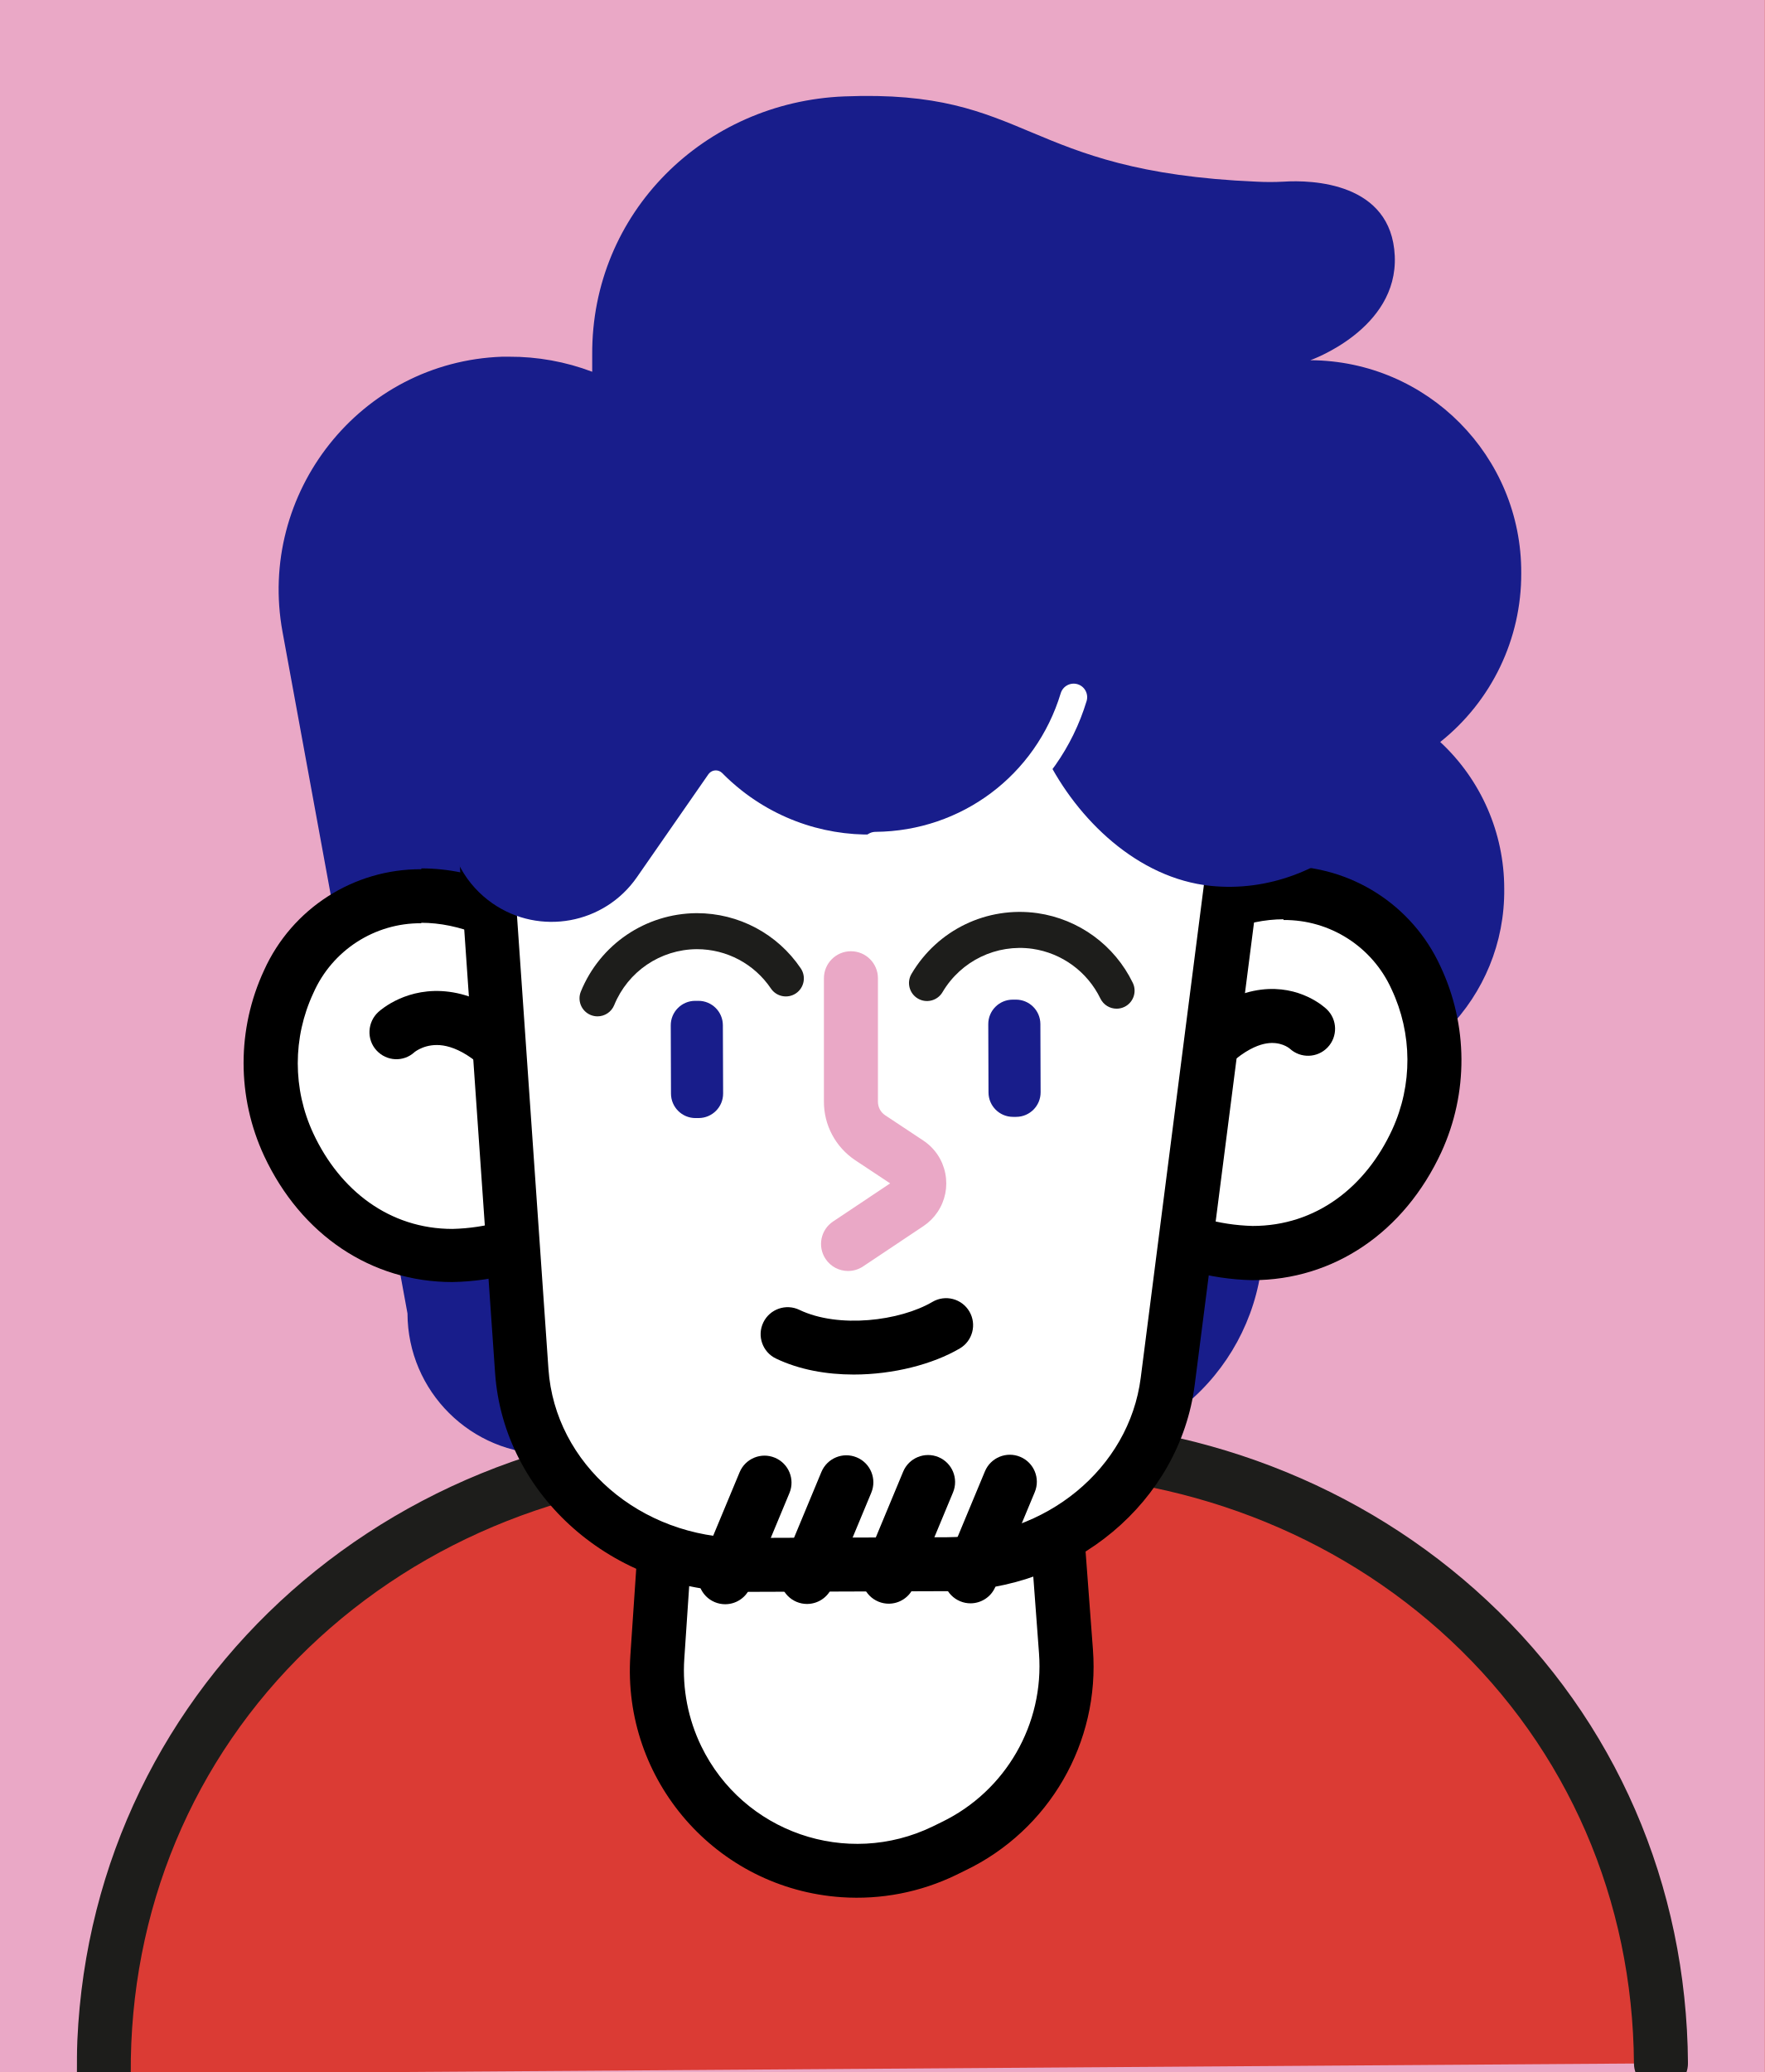
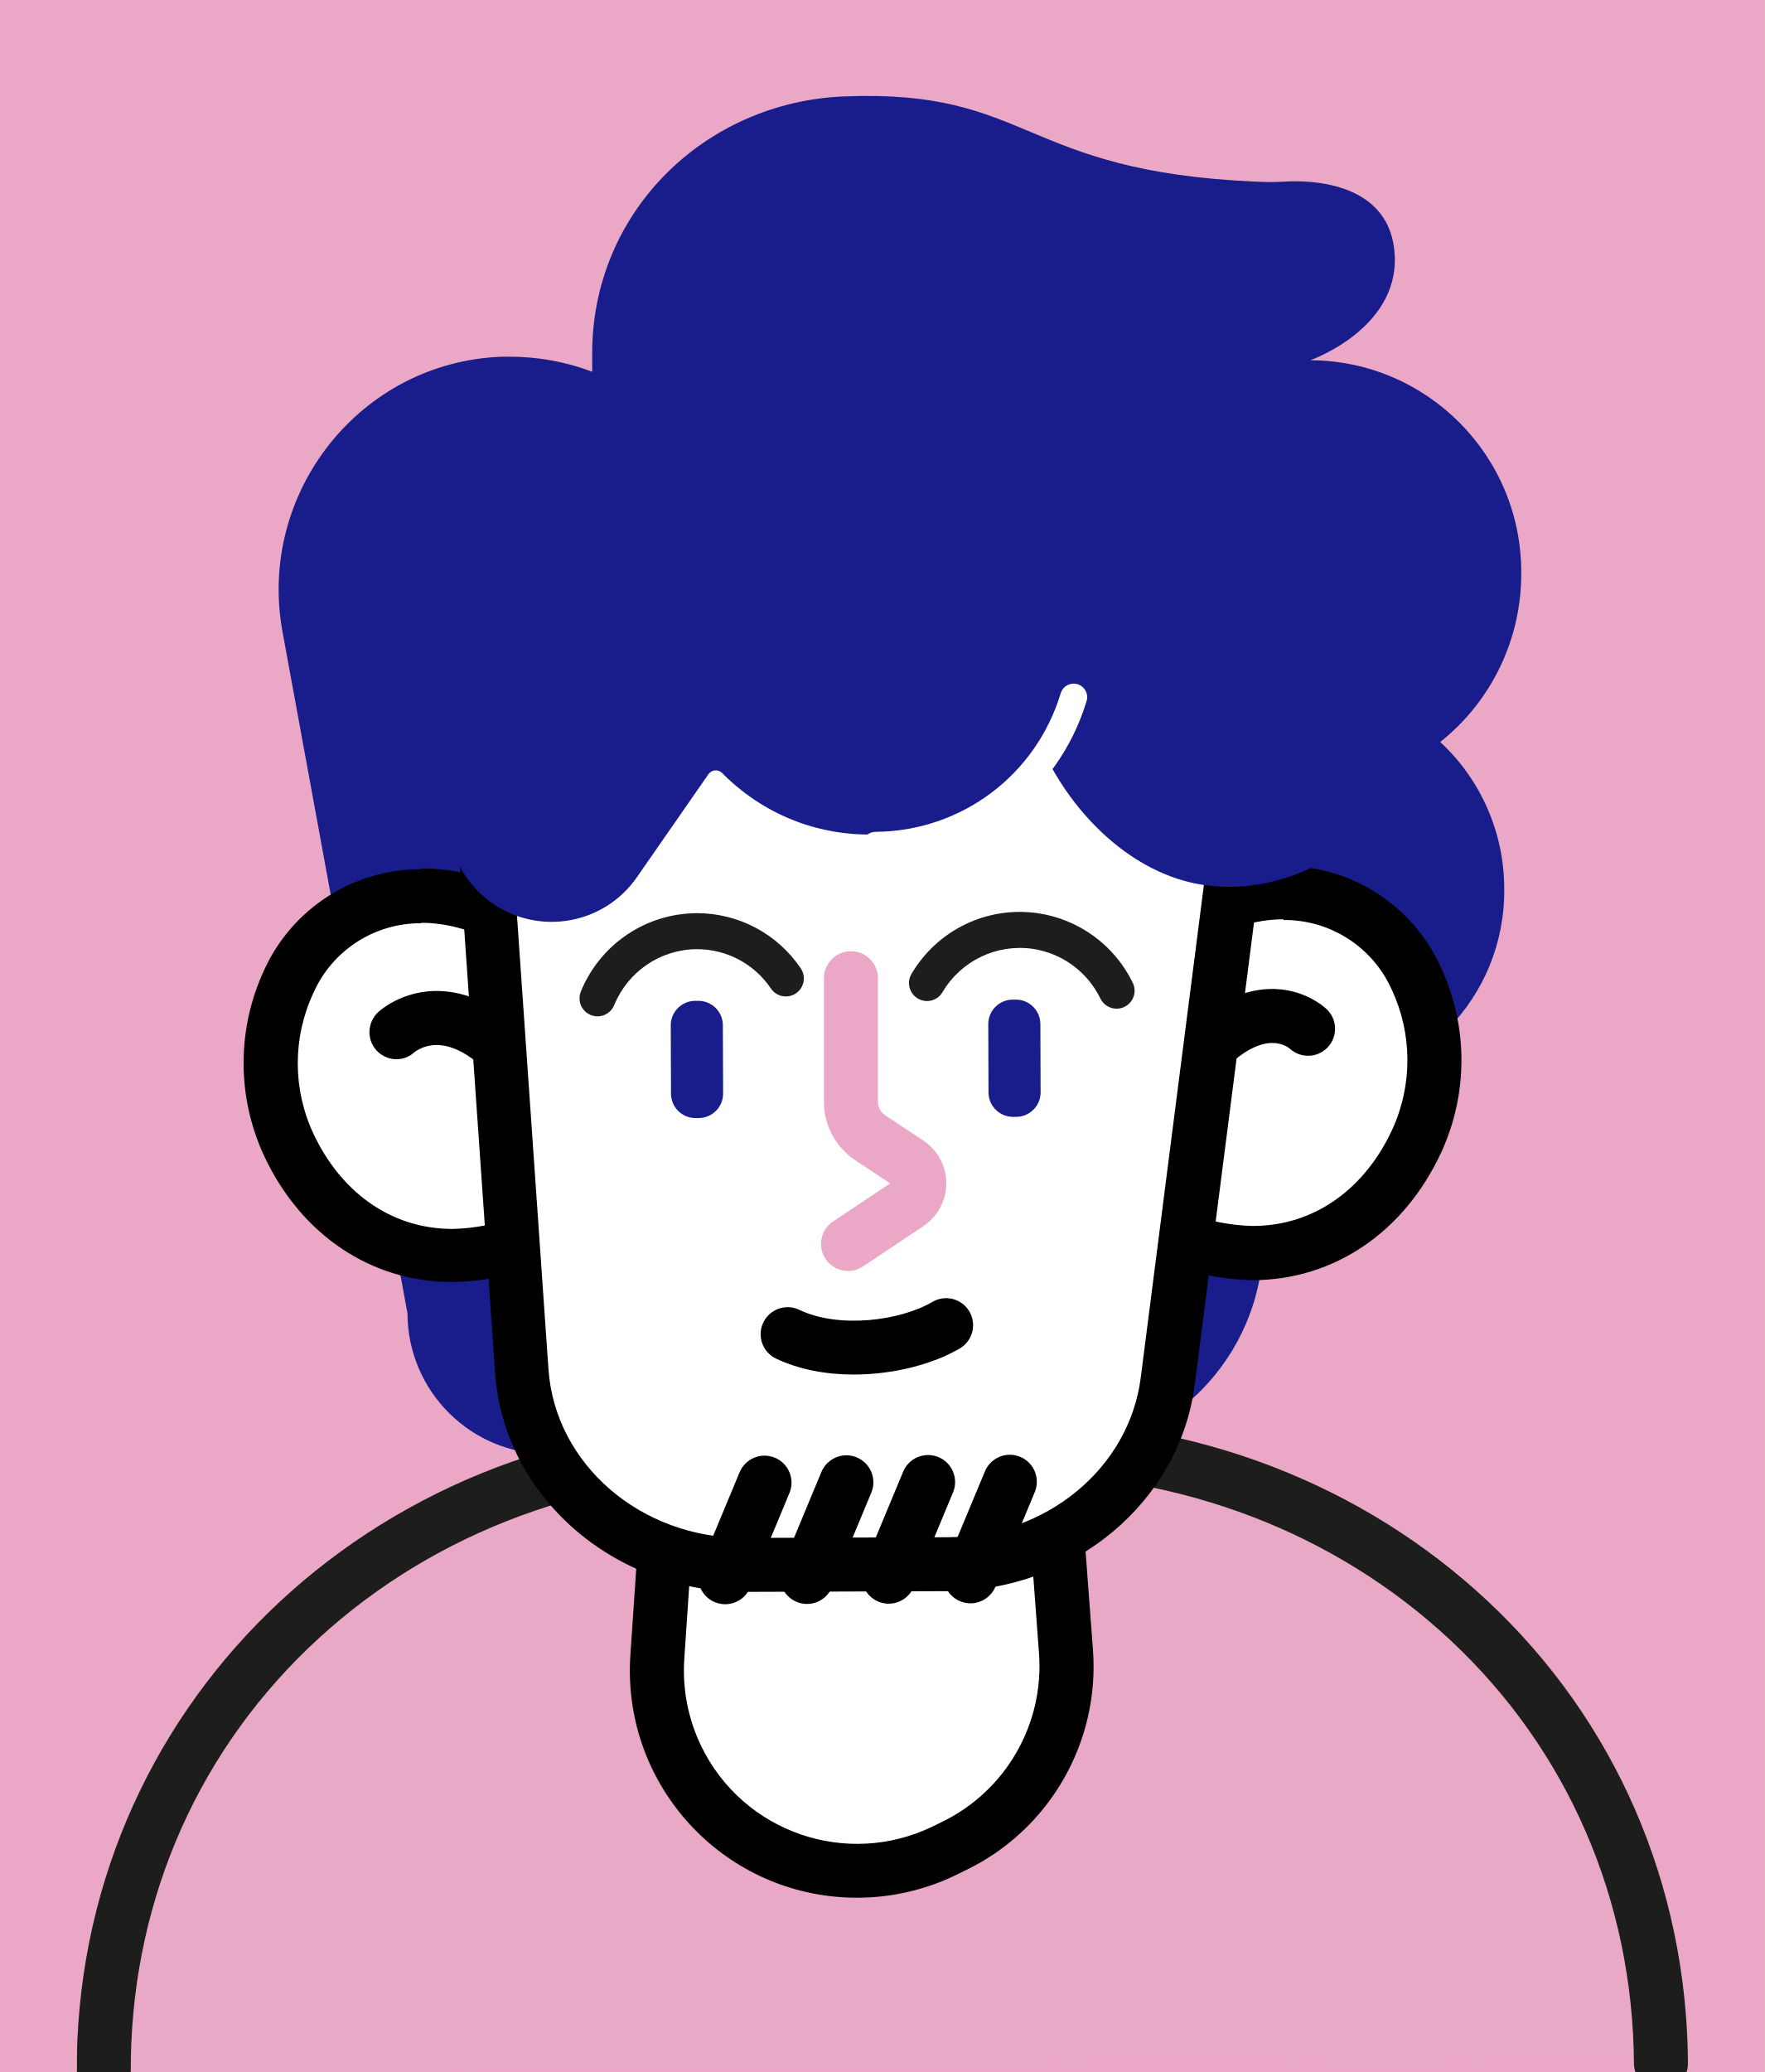
- <svg xmlns="http://www.w3.org/2000/svg" xmlns:xlink="http://www.w3.org/1999/xlink" width="92px" height="108px" viewBox="0 0 92 108" version="1.1" style="background: #DB3B34;">
+ <svg xmlns="http://www.w3.org/2000/svg" xmlns:xlink="http://www.w3.org/1999/xlink" width="92px" height="108px" viewBox="0 0 92 108" version="1.1" style="background: #e9a9c6;">
  <defs>
    <rect id="path-1" x="0" y="0" width="92" height="108" />
    <polygon id="path-3" points="0 -6.66945984e-15 84 -6.66945984e-15 84 35.514 0 35.514" />
  </defs>
  <g id="GTX/Avatar/Character/2" stroke="none" stroke-width="1" fill="none" fill-rule="evenodd">
-     <rect fill="#DB3B34" x="0" y="0" width="92" height="108" />
+     <rect fill="#e9a9c6" x="0" y="0" width="92" height="108" />
    <mask id="mask-2" fill="white">
      <use xlink:href="#path-1" />
    </mask>
    <use id="Rectangle" fill="#EAA8C6" xlink:href="#path-1" />
    <g id="Group-66" mask="url(#mask-2)">
      <g transform="translate(4, 5)">
-         <path d="M1.408,103.107 C1.282,84.522 16.244,70.634 34.829,70.508 L48.712,70.409 C67.297,70.282 82.465,83.963 82.592,102.548" id="Fill-1" fill="#DB3B34" />
+         <path d="M1.408,103.107 C1.282,84.522 16.244,70.634 34.829,70.508 L48.712,70.409 C67.297,70.282 82.465,83.963 82.592,102.548" id="Fill-1" fill="#e9a9c6" />
        <g id="Group-5" stroke-width="1" fill="none" transform="translate(0, 69.00011)">
          <mask id="mask-4" fill="white">
            <use xlink:href="#path-3" />
          </mask>
          <g id="Clip-4" />
          <path d="M1.409,35.514 C0.636,35.514 0.006,34.89 -7.13467637e-06,34.116 C-0.128,15.175 15.166,0.233 34.819,0.099 L48.702,0.001 C48.791,0 48.88,-6.66945984e-15 48.969,-6.66945984e-15 C58.303,-6.66945984e-15 67.017,3.344 73.535,9.433 C80.22,15.677 83.937,24.239 84,33.538 C84.006,34.316 83.38,34.95 82.602,34.956 L82.592,34.956 C81.819,34.956 81.19,34.332 81.184,33.557 C81.126,25.039 77.727,17.202 71.613,11.49 C65.619,5.891 57.586,2.816 48.969,2.816 C48.886,2.816 48.804,2.816 48.722,2.817 L34.839,2.915 C26.13,2.975 18.046,6.165 12.077,11.901 C6.048,17.694 2.759,25.577 2.817,34.097 C2.822,34.875 2.196,35.509 1.419,35.514 L1.409,35.514 Z" id="Fill-3" fill="#1D1D1B" mask="url(#mask-4)" />
        </g>
        <path d="M40.686,92.514 C34.916,92.509 30.243,87.827 30.249,82.057 C30.249,81.829 30.257,81.6 30.272,81.372 L31.051,69.804 C31.206,67.645 32.993,65.967 35.158,65.95 L46.595,65.913 C48.757,65.916 50.554,67.578 50.725,69.733 L51.57,81.067 C51.908,85.344 49.578,89.386 45.708,91.238 L45.239,91.467 C43.819,92.155 42.263,92.512 40.686,92.514" id="Fill-6" fill="#FFFFFF" />
        <path d="M46.6,64.505 L46.6,64.505 L35.153,64.542 C32.253,64.565 29.856,66.812 29.648,69.705 L28.864,81.269 C28.419,87.794 33.347,93.444 39.871,93.889 C41.929,94.029 43.988,93.63 45.844,92.73 L46.313,92.5 C50.702,90.4 53.35,85.82 52.978,80.969 L52.128,69.639 C51.904,66.754 49.502,64.525 46.609,64.514 L46.6,64.505 Z M46.609,67.321 C48.034,67.322 49.216,68.42 49.322,69.841 L50.167,81.171 C50.444,84.866 48.434,88.356 45.098,89.97 L44.629,90.2 C40.142,92.378 34.74,90.508 32.561,86.022 C31.874,84.606 31.569,83.036 31.675,81.466 L32.454,69.897 C32.553,68.473 33.734,67.365 35.162,67.358 L46.6,67.321 L46.609,67.321 Z" id="Fill-8" fill="#000000" />
        <path d="M75.308,24.871 C75.334,18.771 70.412,13.805 64.312,13.776 C64.312,13.776 68.888,12.171 68.714,8.337 C68.541,4.502 64.387,4.371 62.913,4.469 C62.444,4.494 61.974,4.494 61.505,4.469 C49.167,3.944 49.772,-0.365 40.015,0.025 C32.727,0.316 26.832,6.079 26.874,13.49 L26.874,14.377 C25.489,13.852 24.019,13.587 22.538,13.593 L22.181,13.593 C14.761,13.856 9.401,20.713 10.729,27.935 L17.244,63.463 C17.257,67.525 20.56,70.807 24.621,70.794 C24.623,70.794 24.625,70.794 24.626,70.794 C25.22,70.787 25.811,70.71 26.386,70.564 C28.294,73.331 31.445,74.978 34.806,74.966 L45.375,74.929 C48.813,74.918 52.014,73.174 53.888,70.292 C59.776,68.549 63.136,62.362 61.393,56.475 C61.069,55.38 60.578,54.341 59.938,53.396 L64.251,51.725 C69.932,51.661 74.485,47.003 74.421,41.322 C74.421,41.32 74.421,41.318 74.421,41.316 C74.42,38.416 73.211,35.647 71.084,33.675 C73.766,31.542 75.323,28.298 75.308,24.871" id="Fill-10" fill="#181D8B" />
        <path d="M19.6,60.441 C15.948,60.441 12.762,58.277 11.067,54.654 C9.812,51.958 9.812,48.846 11.067,46.15 C12.292,43.431 14.999,41.685 17.981,41.691 C20.421,41.691 22.937,42.743 25.457,44.822 C25.779,45.088 25.966,45.483 25.968,45.901 L26.011,57.634 C26.012,58.15 25.731,58.625 25.278,58.873 C23.548,59.867 21.595,60.406 19.6,60.441" id="Fill-12" fill="#FFFFFF" />
        <path d="M17.966,40.307 L17.966,40.307 C14.438,40.29 11.228,42.349 9.772,45.563 C8.341,48.635 8.341,52.182 9.772,55.255 C11.706,59.385 15.371,61.825 19.581,61.825 C21.807,61.785 23.987,61.181 25.917,60.07 C26.825,59.584 27.396,58.641 27.404,57.611 L27.362,45.878 C27.36,45.04 26.985,44.247 26.339,43.714 C23.561,41.424 20.745,40.264 17.966,40.264 L17.966,40.307 Z M17.962,43.099 C19.872,43.099 22.111,43.902 24.532,45.915 L24.574,57.648 C23.058,58.529 21.344,59.013 19.59,59.056 C16.305,59.056 13.719,57.047 12.335,54.081 C11.253,51.762 11.253,49.084 12.335,46.765 C13.316,44.535 15.53,43.103 17.966,43.123 L17.962,43.099 Z" id="Fill-14" fill="#000000" />
        <path d="M16.676,48.787 C16.676,48.787 20.111,45.624 24.467,52.504" id="Fill-16" fill="#FFFFFF" />
        <path d="M24.468,53.912 C24.001,53.912 23.545,53.681 23.277,53.257 C21.471,50.405 20.011,49.638 19.103,49.496 C18.205,49.357 17.631,49.823 17.607,49.843 C17.035,50.369 16.155,50.324 15.629,49.751 C15.102,49.179 15.15,48.278 15.722,47.751 C15.873,47.613 17.251,46.412 19.417,46.696 C21.618,46.986 23.716,48.687 25.656,51.751 C26.072,52.408 25.877,53.278 25.22,53.694 C24.986,53.842 24.725,53.912 24.468,53.912" id="Fill-18" fill="#000000" />
        <path d="M61.285,60.319 C59.317,60.278 57.391,59.747 55.681,58.775 C55.226,58.53 54.942,58.056 54.94,57.54 L54.902,45.807 C54.9,45.389 55.084,44.992 55.404,44.723 C57.892,42.639 60.492,41.541 62.913,41.541 C65.874,41.535 68.566,43.26 69.798,45.953 C71.07,48.641 71.085,51.755 69.841,54.457 C68.165,58.108 64.95,60.319 61.285,60.319" id="Fill-20" fill="#FFFFFF" />
        <path d="M62.913,40.1 C60.154,40.1 57.249,41.316 54.503,43.611 C53.861,44.148 53.492,44.942 53.494,45.779 L53.532,57.512 C53.536,58.545 54.105,59.492 55.015,59.981 C56.926,61.077 59.082,61.677 61.285,61.727 C65.532,61.727 69.207,59.234 71.141,55.058 C72.557,51.979 72.54,48.431 71.094,45.366 C69.629,42.169 66.43,40.124 62.913,40.138 L62.913,40.1 Z M62.913,42.954 C65.339,42.934 67.547,44.348 68.545,46.558 C69.637,48.872 69.651,51.55 68.583,53.875 C67.208,56.864 64.617,58.901 61.304,58.901 C59.561,58.855 57.857,58.374 56.348,57.503 L56.31,45.77 C58.746,43.733 61.003,42.916 62.913,42.916 L62.913,42.954 Z" id="Fill-22" fill="#000000" />
        <path d="M64.195,48.623 C64.195,48.623 61.031,45.582 56.728,52.486" id="Fill-24" fill="#FFFFFF" />
        <path d="M56.726,53.893 C56.472,53.893 56.215,53.825 55.983,53.68 C55.323,53.269 55.122,52.4 55.533,51.741 C57.499,48.587 59.59,46.852 61.748,46.584 C63.774,46.333 65.033,47.477 65.17,47.608 C65.731,48.147 65.749,49.038 65.209,49.599 C64.677,50.152 63.804,50.175 63.242,49.66 C63.179,49.607 62.75,49.275 62.038,49.386 C61.328,49.496 59.848,50.141 57.923,53.23 C57.656,53.658 57.196,53.893 56.726,53.893" id="Fill-26" fill="#000000" />
        <path d="M34.768,76.571 C28.667,76.571 23.584,72.131 23.19,66.462 L20.806,32.202 C20.754,31.426 21.341,30.755 22.117,30.703 C22.149,30.701 22.181,30.7 22.214,30.7 L59.947,30.564 C60.725,30.558 61.36,31.183 61.367,31.96 C61.367,32.024 61.363,32.087 61.355,32.15 L56.883,67.002 C56.188,72.418 51.251,76.515 45.398,76.538 L34.768,76.571 Z" id="Fill-28" fill="#FFFFFF" />
        <path d="M59.938,29.151 L59.938,29.151 L22.214,29.287 C21.434,29.288 20.69,29.613 20.158,30.183 C19.633,30.757 19.368,31.521 19.426,32.295 L21.81,66.556 C22.251,72.957 27.954,77.974 34.787,77.974 L34.839,77.974 L45.408,77.937 C51.978,77.913 57.502,73.286 58.286,67.175 L62.758,32.319 C62.956,30.776 61.865,29.366 60.322,29.169 C60.196,29.153 60.069,29.145 59.943,29.146 L59.938,29.151 Z M59.938,31.967 L55.47,66.819 C54.864,71.54 50.533,75.107 45.375,75.126 L34.806,75.163 L34.763,75.163 C29.39,75.163 24.936,71.315 24.593,66.363 L22.214,32.103 L59.938,31.967 L59.938,31.967 Z" id="Fill-30" fill="#000000" />
        <path d="M32.241,47.167 L32.405,47.167 C33.11,47.164 33.684,47.733 33.686,48.438 L33.699,51.996 C33.701,52.701 33.132,53.274 32.426,53.277 L32.262,53.278 C31.557,53.28 30.984,52.711 30.981,52.005 L30.969,48.448 C30.966,47.743 31.536,47.169 32.241,47.167" id="Fill-32" fill="#181D8B" />
        <path d="M48.794,47.105 L48.958,47.104 C49.663,47.102 50.236,47.671 50.239,48.376 L50.251,51.933 C50.254,52.638 49.684,53.212 48.979,53.215 L48.815,53.215 C48.11,53.217 47.536,52.648 47.534,51.943 L47.522,48.385 C47.519,47.68 48.089,47.107 48.794,47.105" id="Fill-34" fill="#181D8B" />
        <path d="M40.362,45.99 L40.362,52.42 C40.359,53.173 40.732,53.878 41.357,54.297 L43.361,55.625 C43.945,56.017 44.1,56.807 43.709,57.39 C43.616,57.528 43.498,57.645 43.361,57.737 L40.212,59.84" id="Fill-36" fill="#FFFFFF" />
        <path d="M40.213,61.248 C39.759,61.248 39.312,61.028 39.041,60.622 C38.609,59.975 38.783,59.101 39.43,58.669 L42.407,56.682 L40.58,55.471 C39.554,54.782 38.949,53.64 38.954,52.413 L38.954,45.99 C38.954,45.212 39.585,44.582 40.362,44.582 C41.14,44.582 41.77,45.212 41.77,45.99 L41.77,52.42 C41.769,52.709 41.908,52.971 42.142,53.128 L44.139,54.452 C44.741,54.855 45.144,55.462 45.282,56.164 C45.42,56.866 45.277,57.58 44.878,58.175 C44.682,58.466 44.436,58.712 44.145,58.907 L40.994,61.011 C40.754,61.171 40.482,61.248 40.213,61.248" id="Fill-38" fill="#EAA8C6" />
        <path d="M45.323,64.073 C43.268,65.279 39.579,65.749 37.063,64.542" id="Fill-40" fill="#FFFFFF" />
        <path d="M40.506,66.646 C39.09,66.646 37.67,66.395 36.454,65.812 C35.753,65.476 35.457,64.635 35.793,63.934 C36.13,63.232 36.972,62.938 37.672,63.273 C39.724,64.257 42.916,63.854 44.611,62.859 C45.282,62.465 46.144,62.689 46.538,63.361 C46.931,64.031 46.707,64.894 46.036,65.287 C44.635,66.109 42.575,66.646 40.506,66.646" id="Fill-42" fill="#000000" />
        <path d="M33.806,78.618 C33.625,78.618 33.442,78.583 33.266,78.51 C32.547,78.211 32.208,77.387 32.506,76.669 L34.558,71.741 C34.856,71.022 35.683,70.682 36.398,70.982 C37.116,71.281 37.456,72.105 37.157,72.822 L35.106,77.75 C34.881,78.292 34.357,78.618 33.806,78.618" id="Fill-44" fill="#000000" />
        <path d="M38.072,78.604 C37.892,78.604 37.709,78.569 37.532,78.496 C36.814,78.197 36.474,77.373 36.772,76.655 L38.823,71.723 C39.122,71.005 39.947,70.665 40.663,70.963 C41.382,71.261 41.722,72.085 41.424,72.803 L39.372,77.736 C39.147,78.277 38.624,78.604 38.072,78.604" id="Fill-46" fill="#000000" />
        <path d="M42.333,78.59 C42.153,78.59 41.97,78.555 41.794,78.482 C41.075,78.183 40.735,77.359 41.033,76.641 L43.085,71.708 C43.383,70.991 44.208,70.651 44.925,70.949 C45.643,71.247 45.983,72.071 45.685,72.789 L43.634,77.721 C43.408,78.263 42.885,78.59 42.333,78.59" id="Fill-48" fill="#000000" />
        <path d="M46.595,78.571 C46.414,78.571 46.231,78.536 46.055,78.462 C45.336,78.163 44.997,77.339 45.295,76.622 L47.347,71.694 C47.645,70.975 48.472,70.636 49.187,70.935 C49.905,71.233 50.245,72.058 49.946,72.775 L47.895,77.703 C47.67,78.245 47.146,78.571 46.595,78.571" id="Fill-50" fill="#000000" />
        <path d="M27.151,47.037 C28.009,44.936 30.044,43.556 32.314,43.536 C34.179,43.529 35.925,44.453 36.969,46" id="Fill-52" fill="#FFFFFF" />
        <path d="M27.15,47.976 C27.032,47.976 26.912,47.953 26.796,47.906 C26.316,47.71 26.086,47.162 26.282,46.682 C27.287,44.224 29.651,42.621 32.305,42.597 L32.328,42.597 C34.508,42.597 36.53,43.671 37.747,45.475 C38.037,45.904 37.924,46.488 37.494,46.778 C37.063,47.067 36.481,46.954 36.191,46.525 C35.324,45.24 33.883,44.474 32.333,44.474 L32.317,44.474 C30.426,44.491 28.737,45.636 28.02,47.392 C27.871,47.755 27.52,47.976 27.15,47.976" id="Fill-54" fill="#1D1D1B" />
        <path d="M44.328,46.239 C45.485,44.28 47.707,43.21 49.96,43.526 C51.805,43.796 53.397,44.961 54.212,46.638" id="Fill-56" fill="#FFFFFF" />
        <path d="M54.213,47.576 C53.865,47.577 53.53,47.382 53.368,47.048 C52.688,45.649 51.364,44.68 49.824,44.455 C47.947,44.192 46.104,45.079 45.136,46.716 C44.873,47.162 44.297,47.311 43.851,47.047 C43.405,46.784 43.256,46.208 43.52,45.762 C44.874,43.468 47.451,42.224 50.091,42.597 C52.25,42.912 54.105,44.269 55.056,46.228 C55.283,46.694 55.088,47.255 54.622,47.482 C54.49,47.546 54.35,47.576 54.213,47.576" id="Fill-58" fill="#1D1D1B" />
        <path d="M14.512,30.399 C14.466,30.312 14.446,30.212 14.456,30.113 C15.118,24.11 18.558,18.798 24.476,19.403 C26.922,19.65 29.207,20.732 30.948,22.468 C31.134,22.648 31.431,22.644 31.611,22.457 C31.642,22.426 31.669,22.39 31.689,22.35 C34.371,17.026 40.86,14.883 46.185,17.564 C48.28,18.619 49.974,20.327 51.011,22.43 C51.126,22.663 51.407,22.758 51.64,22.644 C51.702,22.613 51.757,22.569 51.8,22.515 C54.084,19.628 57.683,18.105 61.346,18.474 C67.363,19.13 71.708,24.538 71.053,30.555 C71.052,30.559 71.052,30.564 71.051,30.568 C70.427,36.632 65.086,41.785 59.121,41.175 C55.306,40.785 52.156,37.702 50.547,34.473 C50.432,34.241 50.151,34.145 49.918,34.26 C49.856,34.29 49.801,34.334 49.758,34.389 C46.096,39.056 39.343,39.872 34.675,36.21 C34.313,35.925 33.969,35.618 33.646,35.29 C33.462,35.108 33.164,35.111 32.983,35.296 C32.965,35.314 32.948,35.334 32.933,35.355 L29.207,40.72 C27.505,43.177 24.134,43.789 21.677,42.088 C20.997,41.617 20.434,40.996 20.031,40.274 L14.512,30.399 Z" id="Fill-60" fill="#181D8B" />
        <path d="M51.973,31.338 C50.592,35.894 46.409,39.024 41.648,39.063" id="Fill-62" fill="#181D8B" />
        <path d="M41.649,39.767 C41.262,39.767 40.948,39.456 40.945,39.069 C40.941,38.68 41.254,38.362 41.642,38.359 C46.119,38.322 50.001,35.418 51.3,31.133 C51.413,30.762 51.807,30.552 52.178,30.664 C52.55,30.777 52.76,31.17 52.648,31.543 C51.168,36.419 46.751,39.725 41.655,39.767 L41.649,39.767 Z" id="Fill-64" fill="#FFFFFF" />
      </g>
    </g>
  </g>
</svg>
